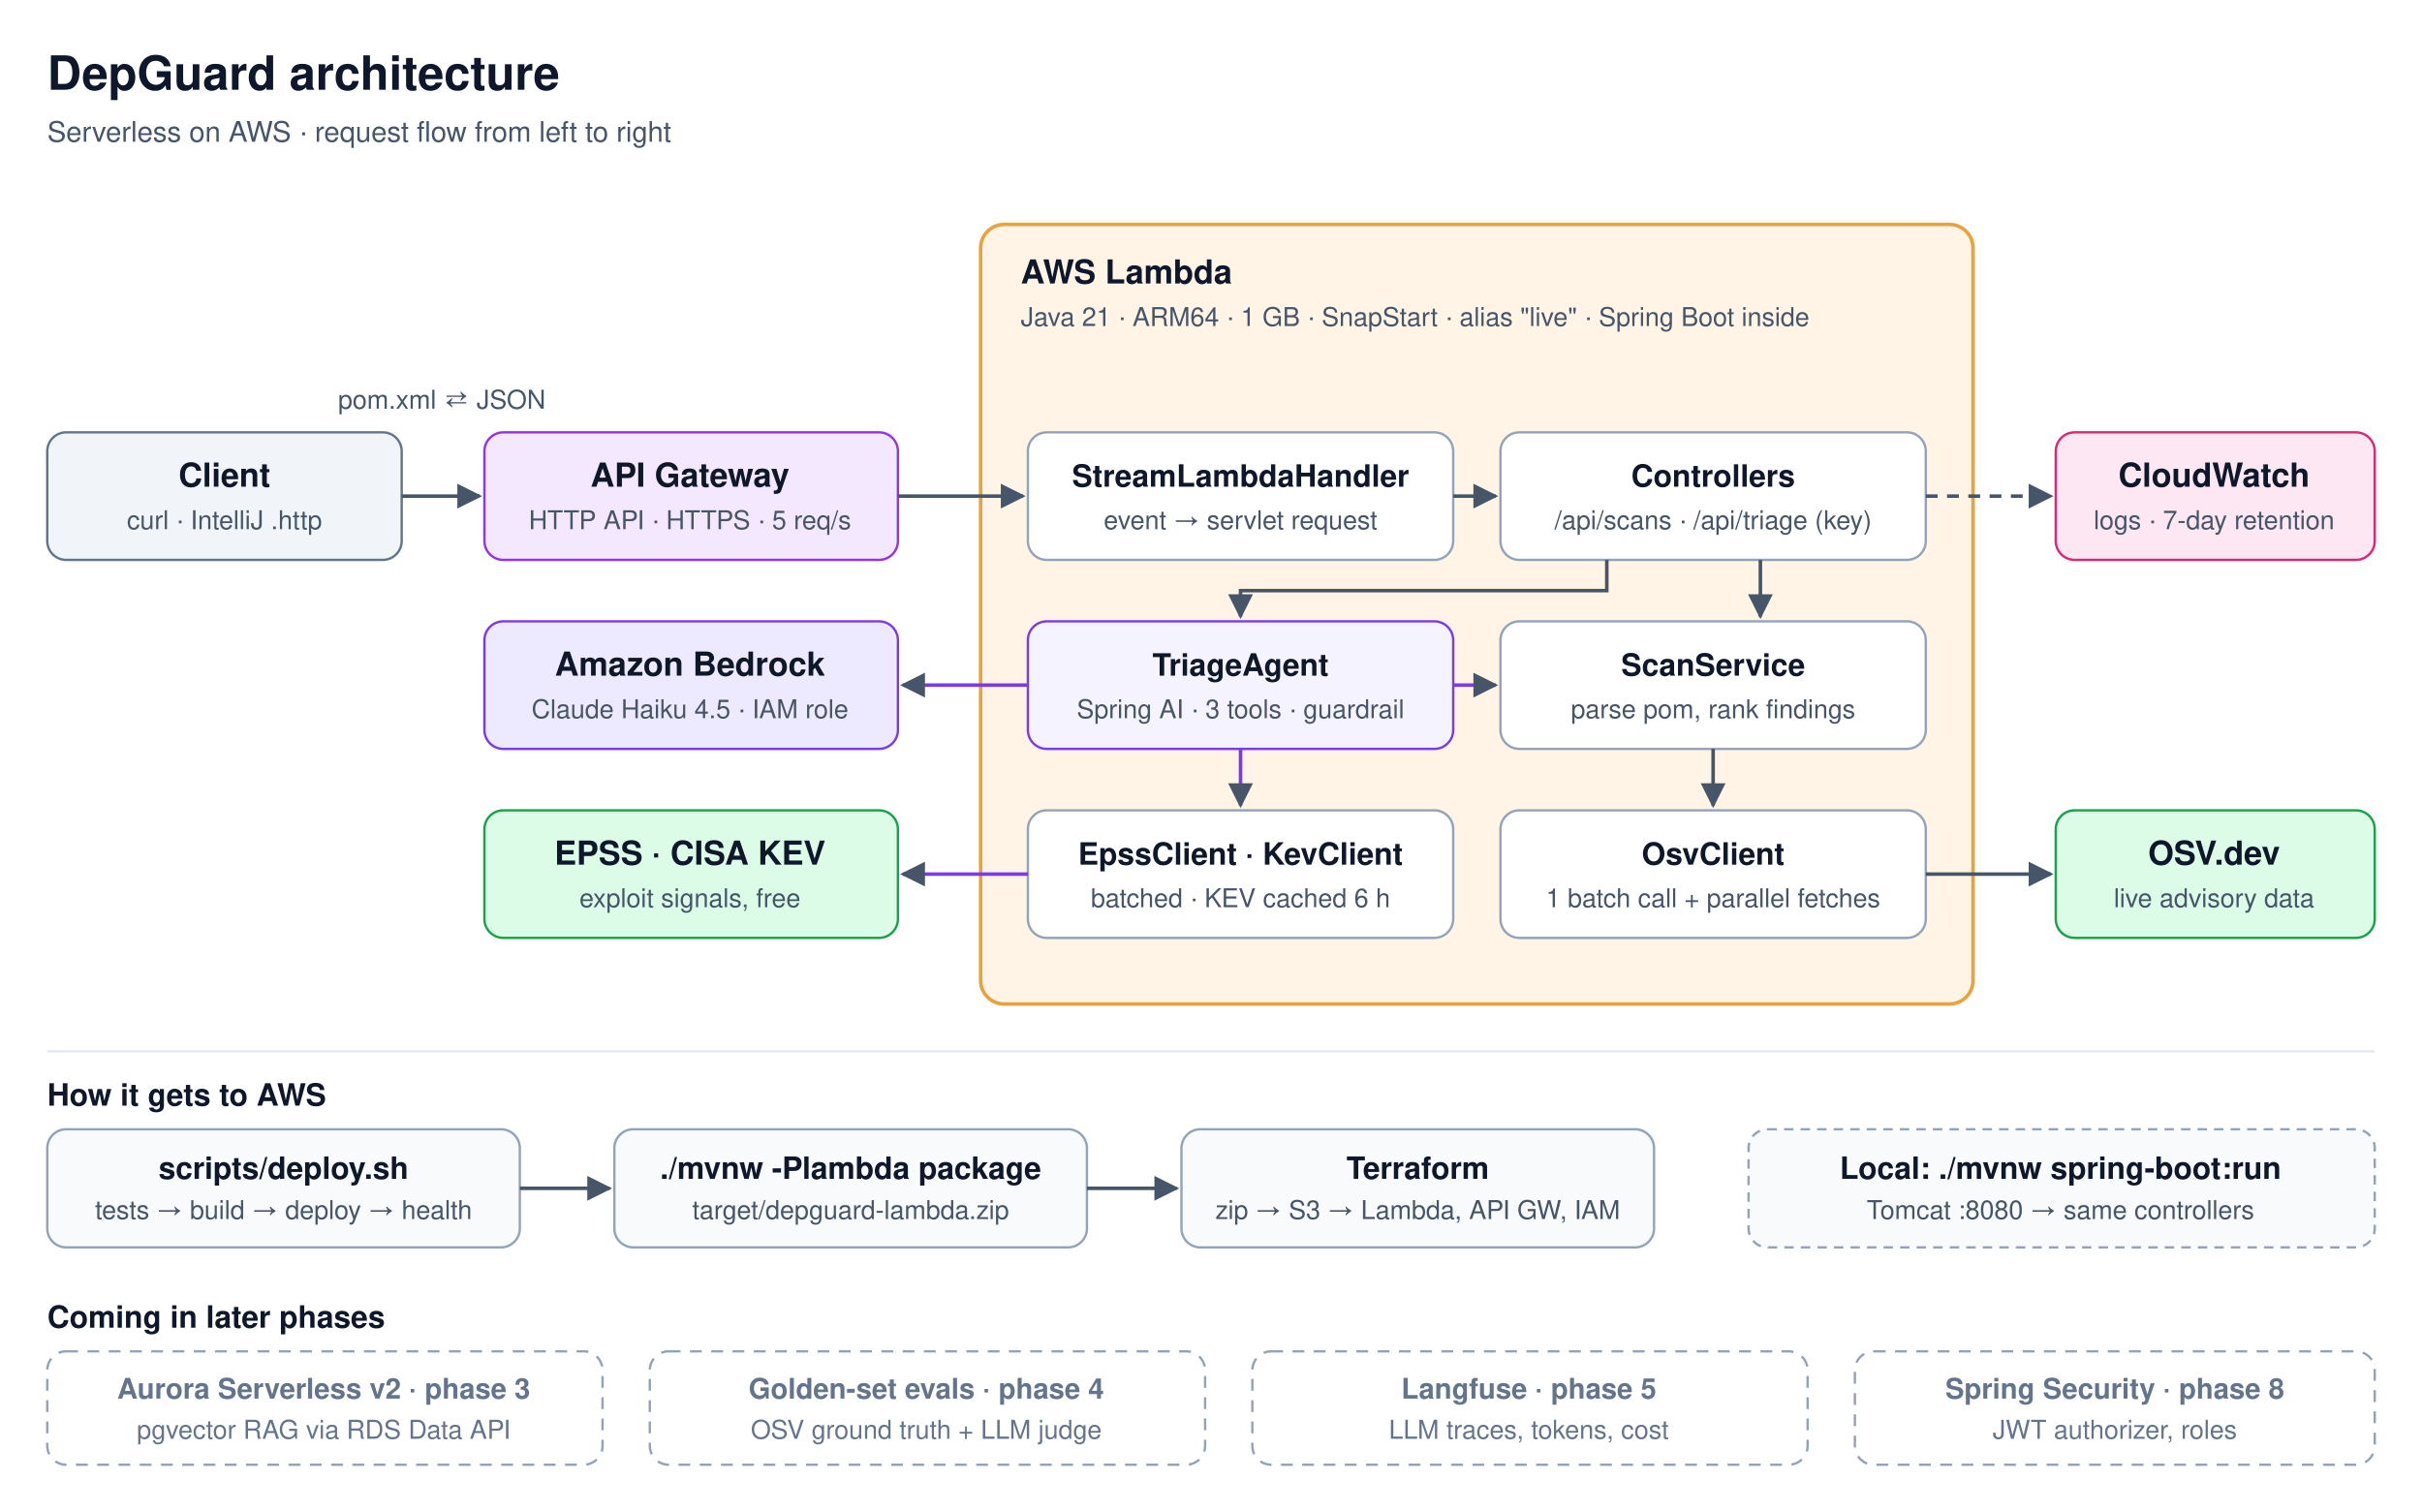
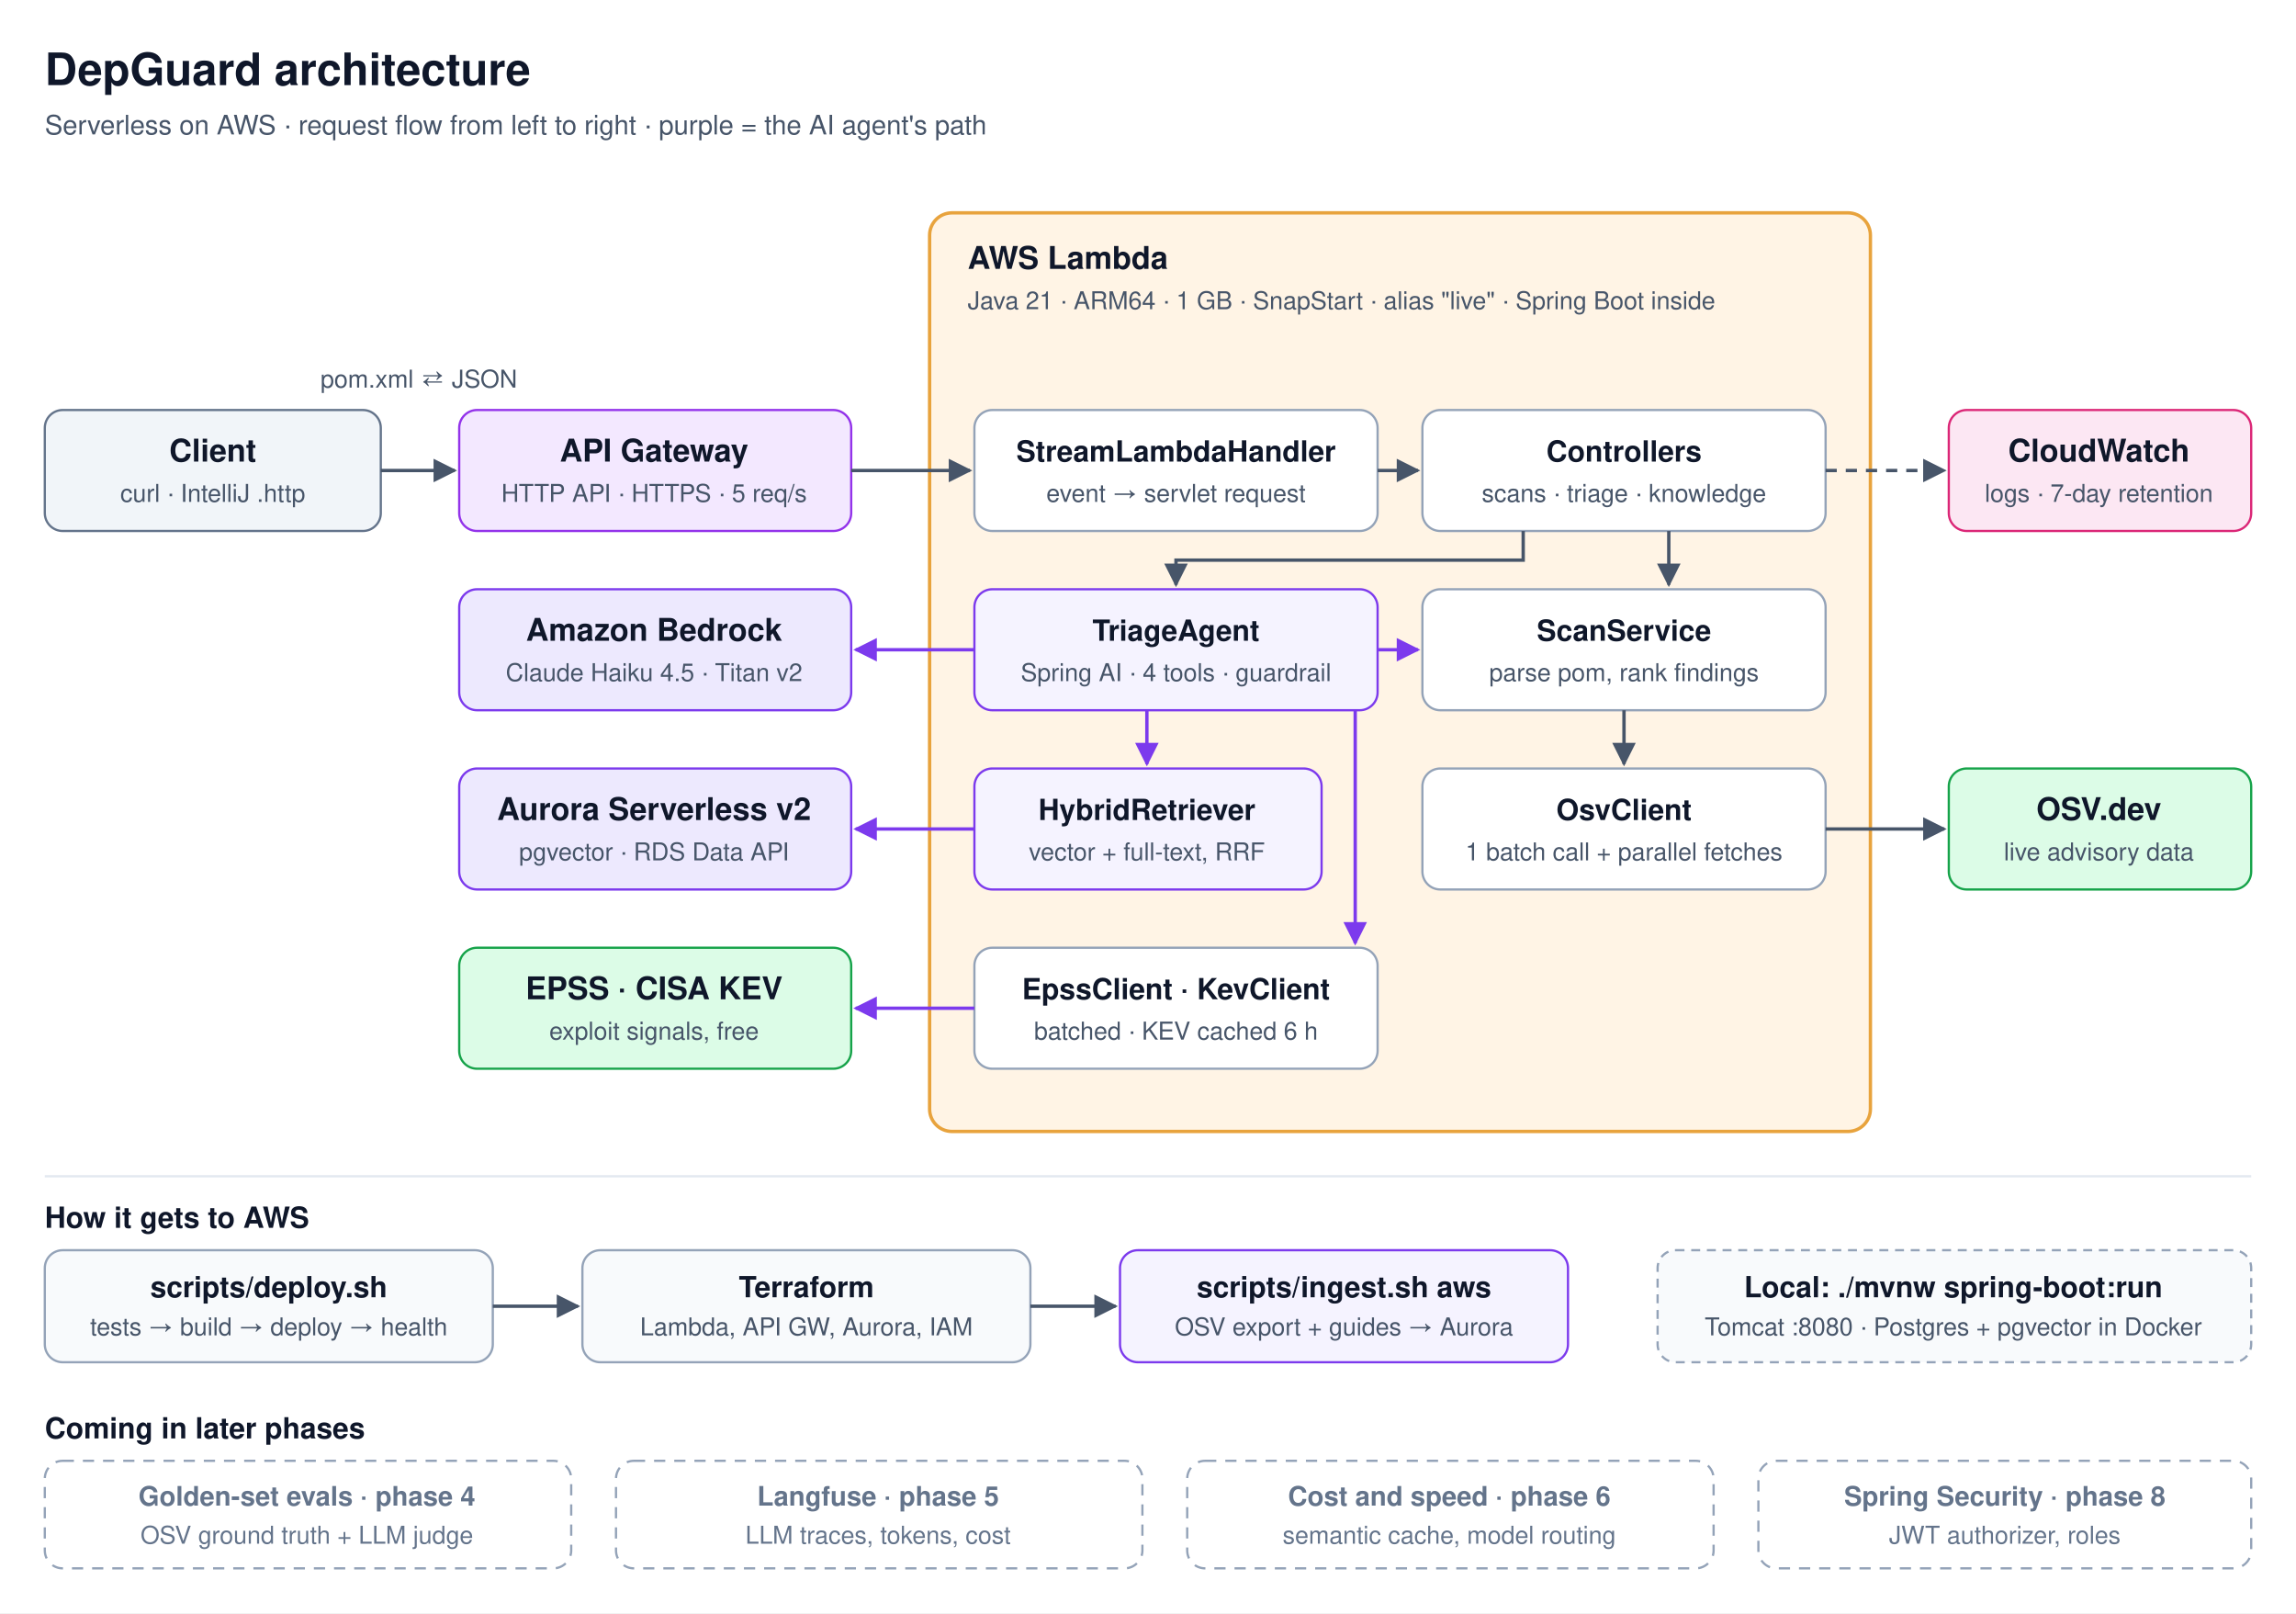
- <svg xmlns="http://www.w3.org/2000/svg" viewBox="0 0 1025 640" width="1025" height="640" font-family="-apple-system, 'Segoe UI', Helvetica, Arial, sans-serif">
+ <svg xmlns="http://www.w3.org/2000/svg" viewBox="0 0 1025 720" width="1025" height="720" font-family="-apple-system, 'Segoe UI', Helvetica, Arial, sans-serif">
  <defs>
    <marker id="arrow" viewBox="0 0 10 10" refX="9" refY="5" markerWidth="7" markerHeight="7" orient="auto-start-reverse">
      <path d="M0,0 L10,5 L0,10 z" fill="#475569" />
    </marker>
+     <marker id="arrow-purple" viewBox="0 0 10 10" refX="9" refY="5" markerWidth="7" markerHeight="7" orient="auto-start-reverse">
+       <path d="M0,0 L10,5 L0,10 z" fill="#7c3aed" />
+     </marker>
  </defs>
-   <rect width="1025" height="640" fill="#ffffff" />
+   <rect width="1025" height="720" fill="#ffffff" />
  <text x="20" y="38" font-size="20" font-weight="700" fill="#0f172a">DepGuard architecture</text>
-   <text x="20" y="60" font-size="12" fill="#475569">Serverless on AWS · request flow from left to right</text>
+   <text x="20" y="60" font-size="12" fill="#475569">Serverless on AWS · request flow from left to right · purple = the AI agent's path</text>
  <rect x="20" y="183" width="150" height="54" rx="8" fill="#f1f5f9" stroke="#64748b" />
  <text x="95" y="206" font-size="14" font-weight="700" fill="#0f172a" text-anchor="middle">Client</text>
  <text x="95" y="224" font-size="11" fill="#475569" text-anchor="middle">curl · IntelliJ .http</text>
  <rect x="205" y="183" width="175" height="54" rx="8" fill="#f3e8ff" stroke="#9333ea" />
  <text x="292" y="206" font-size="14" font-weight="700" fill="#0f172a" text-anchor="middle">API Gateway</text>
  <text x="292" y="224" font-size="11" fill="#475569" text-anchor="middle">HTTP API · HTTPS · 5 req/s</text>
  <rect x="205" y="263" width="175" height="54" rx="8" fill="#ede9fe" stroke="#7c3aed" />
  <text x="292" y="286" font-size="14" font-weight="700" fill="#0f172a" text-anchor="middle">Amazon Bedrock</text>
-   <text x="292" y="304" font-size="11" fill="#475569" text-anchor="middle">Claude Haiku 4.5 · IAM role</text>
-   <rect x="205" y="343" width="175" height="54" rx="8" fill="#dcfce7" stroke="#16a34a" />
-   <text x="292" y="366" font-size="14" font-weight="700" fill="#0f172a" text-anchor="middle">EPSS · CISA KEV</text>
-   <text x="292" y="384" font-size="11" fill="#475569" text-anchor="middle">exploit signals, free</text>
-   <rect x="415" y="95" width="420" height="330" rx="10" fill="#fff4e5" stroke="#e8a33d" stroke-width="1.5" />
+   <text x="292" y="304" font-size="11" fill="#475569" text-anchor="middle">Claude Haiku 4.5 · Titan v2</text>
+   <rect x="205" y="343" width="175" height="54" rx="8" fill="#ede9fe" stroke="#7c3aed" />
+   <text x="292" y="366" font-size="14" font-weight="700" fill="#0f172a" text-anchor="middle">Aurora Serverless v2</text>
+   <text x="292" y="384" font-size="11" fill="#475569" text-anchor="middle">pgvector · RDS Data API</text>
+   <rect x="205" y="423" width="175" height="54" rx="8" fill="#dcfce7" stroke="#16a34a" />
+   <text x="292" y="446" font-size="14" font-weight="700" fill="#0f172a" text-anchor="middle">EPSS · CISA KEV</text>
+   <text x="292" y="464" font-size="11" fill="#475569" text-anchor="middle">exploit signals, free</text>
+   <rect x="415" y="95" width="420" height="410" rx="10" fill="#fff4e5" stroke="#e8a33d" stroke-width="1.5" />
  <text x="432" y="120" font-size="14" font-weight="700" fill="#0f172a">AWS Lambda</text>
  <text x="432" y="138" font-size="11" fill="#475569">Java 21 · ARM64 · 1 GB · SnapStart · alias "live" · Spring Boot inside</text>
  <rect x="435" y="183" width="180" height="54" rx="8" fill="#ffffff" stroke="#94a3b8" />
  <text x="525" y="206" font-size="13" font-weight="700" fill="#0f172a" text-anchor="middle">StreamLambdaHandler</text>
  <text x="525" y="224" font-size="11" fill="#475569" text-anchor="middle">event → servlet request</text>
  <rect x="635" y="183" width="180" height="54" rx="8" fill="#ffffff" stroke="#94a3b8" />
  <text x="725" y="206" font-size="13" font-weight="700" fill="#0f172a" text-anchor="middle">Controllers</text>
-   <text x="725" y="224" font-size="11" fill="#475569" text-anchor="middle">/api/scans · /api/triage (key)</text>
+   <text x="725" y="224" font-size="11" fill="#475569" text-anchor="middle">scans · triage · knowledge</text>
  <rect x="435" y="263" width="180" height="54" rx="8" fill="#f5f3ff" stroke="#7c3aed" />
  <text x="525" y="286" font-size="13" font-weight="700" fill="#0f172a" text-anchor="middle">TriageAgent</text>
-   <text x="525" y="304" font-size="11" fill="#475569" text-anchor="middle">Spring AI · 3 tools · guardrail</text>
+   <text x="525" y="304" font-size="11" fill="#475569" text-anchor="middle">Spring AI · 4 tools · guardrail</text>
  <rect x="635" y="263" width="180" height="54" rx="8" fill="#ffffff" stroke="#94a3b8" />
  <text x="725" y="286" font-size="13" font-weight="700" fill="#0f172a" text-anchor="middle">ScanService</text>
  <text x="725" y="304" font-size="11" fill="#475569" text-anchor="middle">parse pom, rank findings</text>
-   <rect x="435" y="343" width="180" height="54" rx="8" fill="#ffffff" stroke="#94a3b8" />
-   <text x="525" y="366" font-size="13" font-weight="700" fill="#0f172a" text-anchor="middle">EpssClient · KevClient</text>
-   <text x="525" y="384" font-size="11" fill="#475569" text-anchor="middle">batched · KEV cached 6 h</text>
+   <rect x="435" y="343" width="155" height="54" rx="8" fill="#f5f3ff" stroke="#7c3aed" />
+   <text x="512" y="366" font-size="13" font-weight="700" fill="#0f172a" text-anchor="middle">HybridRetriever</text>
+   <text x="512" y="384" font-size="11" fill="#475569" text-anchor="middle">vector + full-text, RRF</text>
  <rect x="635" y="343" width="180" height="54" rx="8" fill="#ffffff" stroke="#94a3b8" />
  <text x="725" y="366" font-size="13" font-weight="700" fill="#0f172a" text-anchor="middle">OsvClient</text>
  <text x="725" y="384" font-size="11" fill="#475569" text-anchor="middle">1 batch call + parallel fetches</text>
+   <rect x="435" y="423" width="180" height="54" rx="8" fill="#ffffff" stroke="#94a3b8" />
+   <text x="525" y="446" font-size="13" font-weight="700" fill="#0f172a" text-anchor="middle">EpssClient · KevClient</text>
+   <text x="525" y="464" font-size="11" fill="#475569" text-anchor="middle">batched · KEV cached 6 h</text>
  <rect x="870" y="183" width="135" height="54" rx="8" fill="#fce7f3" stroke="#db2777" />
  <text x="937" y="206" font-size="14" font-weight="700" fill="#0f172a" text-anchor="middle">CloudWatch</text>
  <text x="937" y="224" font-size="11" fill="#475569" text-anchor="middle">logs · 7-day retention</text>
  <rect x="870" y="343" width="135" height="54" rx="8" fill="#dcfce7" stroke="#16a34a" />
  <text x="937" y="366" font-size="14" font-weight="700" fill="#0f172a" text-anchor="middle">OSV.dev</text>
  <text x="937" y="384" font-size="11" fill="#475569" text-anchor="middle">live advisory data</text>
  <g stroke="#475569" stroke-width="1.5" fill="none">
    <line x1="170" y1="210" x2="203" y2="210" marker-end="url(#arrow)" />
    <line x1="380" y1="210" x2="433" y2="210" marker-end="url(#arrow)" />
    <line x1="615" y1="210" x2="633" y2="210" marker-end="url(#arrow)" />
    <line x1="745" y1="237" x2="745" y2="261" marker-end="url(#arrow)" />
    <polyline points="680,237 680,250 525,250 525,261" marker-end="url(#arrow)" />
    <line x1="725" y1="317" x2="725" y2="341" marker-end="url(#arrow)" />
    <line x1="815" y1="370" x2="868" y2="370" marker-end="url(#arrow)" />
    <line x1="815" y1="210" x2="868" y2="210" stroke-dasharray="5 4" marker-end="url(#arrow)" />
  </g>
  <g stroke="#7c3aed" stroke-width="1.5" fill="none">
-     <line x1="615" y1="290" x2="633" y2="290" marker-end="url(#arrow)" />
-     <line x1="525" y1="317" x2="525" y2="341" marker-end="url(#arrow)" />
-     <line x1="435" y1="290" x2="382" y2="290" marker-end="url(#arrow)" />
-     <line x1="435" y1="370" x2="382" y2="370" marker-end="url(#arrow)" />
+     <line x1="615" y1="290" x2="633" y2="290" marker-end="url(#arrow-purple)" />
+     <line x1="512" y1="317" x2="512" y2="341" marker-end="url(#arrow-purple)" />
+     <line x1="605" y1="317" x2="605" y2="421" marker-end="url(#arrow-purple)" />
+     <line x1="435" y1="290" x2="382" y2="290" marker-end="url(#arrow-purple)" />
+     <line x1="435" y1="370" x2="382" y2="370" marker-end="url(#arrow-purple)" />
+     <line x1="435" y1="450" x2="382" y2="450" marker-end="url(#arrow-purple)" />
  </g>
  <text x="187" y="173" font-size="11" fill="#475569" text-anchor="middle">pom.xml ⇄ JSON</text>
-   <line x1="20" y1="445" x2="1005" y2="445" stroke="#e2e8f0" />
-   <text x="20" y="468" font-size="13" font-weight="700" fill="#0f172a">How it gets to AWS</text>
-   <rect x="20" y="478" width="200" height="50" rx="8" fill="#f8fafc" stroke="#94a3b8" />
-   <text x="120" y="499" font-size="13" font-weight="700" fill="#0f172a" text-anchor="middle">scripts/deploy.sh</text>
-   <text x="120" y="516" font-size="11" fill="#475569" text-anchor="middle">tests → build → deploy → health</text>
-   <rect x="260" y="478" width="200" height="50" rx="8" fill="#f8fafc" stroke="#94a3b8" />
-   <text x="360" y="499" font-size="13" font-weight="700" fill="#0f172a" text-anchor="middle">./mvnw -Plambda package</text>
-   <text x="360" y="516" font-size="11" fill="#475569" text-anchor="middle">target/depguard-lambda.zip</text>
-   <rect x="500" y="478" width="200" height="50" rx="8" fill="#f8fafc" stroke="#94a3b8" />
-   <text x="600" y="499" font-size="13" font-weight="700" fill="#0f172a" text-anchor="middle">Terraform</text>
-   <text x="600" y="516" font-size="11" fill="#475569" text-anchor="middle">zip → S3 → Lambda, API GW, IAM</text>
+   <line x1="20" y1="525" x2="1005" y2="525" stroke="#e2e8f0" />
+   <text x="20" y="548" font-size="13" font-weight="700" fill="#0f172a">How it gets to AWS</text>
+   <rect x="20" y="558" width="200" height="50" rx="8" fill="#f8fafc" stroke="#94a3b8" />
+   <text x="120" y="579" font-size="13" font-weight="700" fill="#0f172a" text-anchor="middle">scripts/deploy.sh</text>
+   <text x="120" y="596" font-size="11" fill="#475569" text-anchor="middle">tests → build → deploy → health</text>
+   <rect x="260" y="558" width="200" height="50" rx="8" fill="#f8fafc" stroke="#94a3b8" />
+   <text x="360" y="579" font-size="13" font-weight="700" fill="#0f172a" text-anchor="middle">Terraform</text>
+   <text x="360" y="596" font-size="11" fill="#475569" text-anchor="middle">Lambda, API GW, Aurora, IAM</text>
+   <rect x="500" y="558" width="200" height="50" rx="8" fill="#f5f3ff" stroke="#7c3aed" />
+   <text x="600" y="579" font-size="13" font-weight="700" fill="#0f172a" text-anchor="middle">scripts/ingest.sh aws</text>
+   <text x="600" y="596" font-size="11" fill="#475569" text-anchor="middle">OSV export + guides → Aurora</text>
  <g stroke="#475569" stroke-width="1.5" fill="none">
-     <line x1="220" y1="503" x2="258" y2="503" marker-end="url(#arrow)" />
-     <line x1="460" y1="503" x2="498" y2="503" marker-end="url(#arrow)" />
+     <line x1="220" y1="583" x2="258" y2="583" marker-end="url(#arrow)" />
+     <line x1="460" y1="583" x2="498" y2="583" marker-end="url(#arrow)" />
  </g>
-   <rect x="740" y="478" width="265" height="50" rx="8" fill="#f8fafc" stroke="#94a3b8" stroke-dasharray="4 3" />
-   <text x="872" y="499" font-size="13" font-weight="700" fill="#0f172a" text-anchor="middle">Local: ./mvnw spring-boot:run</text>
-   <text x="872" y="516" font-size="11" fill="#475569" text-anchor="middle">Tomcat :8080 → same controllers</text>
-   <text x="20" y="562" font-size="13" font-weight="700" fill="#0f172a">Coming in later phases</text>
+   <rect x="740" y="558" width="265" height="50" rx="8" fill="#f8fafc" stroke="#94a3b8" stroke-dasharray="4 3" />
+   <text x="872" y="579" font-size="13" font-weight="700" fill="#0f172a" text-anchor="middle">Local: ./mvnw spring-boot:run</text>
+   <text x="872" y="596" font-size="11" fill="#475569" text-anchor="middle">Tomcat :8080 · Postgres + pgvector in Docker</text>
+   <text x="20" y="642" font-size="13" font-weight="700" fill="#0f172a">Coming in later phases</text>
  <g fill="#ffffff" stroke="#94a3b8" stroke-dasharray="5 4">
-     <rect x="20" y="572" width="235" height="48" rx="8" />
-     <rect x="275" y="572" width="235" height="48" rx="8" />
-     <rect x="530" y="572" width="235" height="48" rx="8" />
-     <rect x="785" y="572" width="220" height="48" rx="8" />
+     <rect x="20" y="652" width="235" height="48" rx="8" />
+     <rect x="275" y="652" width="235" height="48" rx="8" />
+     <rect x="530" y="652" width="235" height="48" rx="8" />
+     <rect x="785" y="652" width="220" height="48" rx="8" />
  </g>
  <g font-size="12" fill="#64748b" text-anchor="middle">
-     <text x="137" y="592" font-weight="700">Aurora Serverless v2 · phase 3</text>
-     <text x="137" y="609" font-size="11">pgvector RAG via RDS Data API</text>
-     <text x="392" y="592" font-weight="700">Golden-set evals · phase 4</text>
-     <text x="392" y="609" font-size="11">OSV ground truth + LLM judge</text>
-     <text x="647" y="592" font-weight="700">Langfuse · phase 5</text>
-     <text x="647" y="609" font-size="11">LLM traces, tokens, cost</text>
-     <text x="895" y="592" font-weight="700">Spring Security · phase 8</text>
-     <text x="895" y="609" font-size="11">JWT authorizer, roles</text>
+     <text x="137" y="672" font-weight="700">Golden-set evals · phase 4</text>
+     <text x="137" y="689" font-size="11">OSV ground truth + LLM judge</text>
+     <text x="392" y="672" font-weight="700">Langfuse · phase 5</text>
+     <text x="392" y="689" font-size="11">LLM traces, tokens, cost</text>
+     <text x="647" y="672" font-weight="700">Cost and speed · phase 6</text>
+     <text x="647" y="689" font-size="11">semantic cache, model routing</text>
+     <text x="895" y="672" font-weight="700">Spring Security · phase 8</text>
+     <text x="895" y="689" font-size="11">JWT authorizer, roles</text>
  </g>
</svg>
